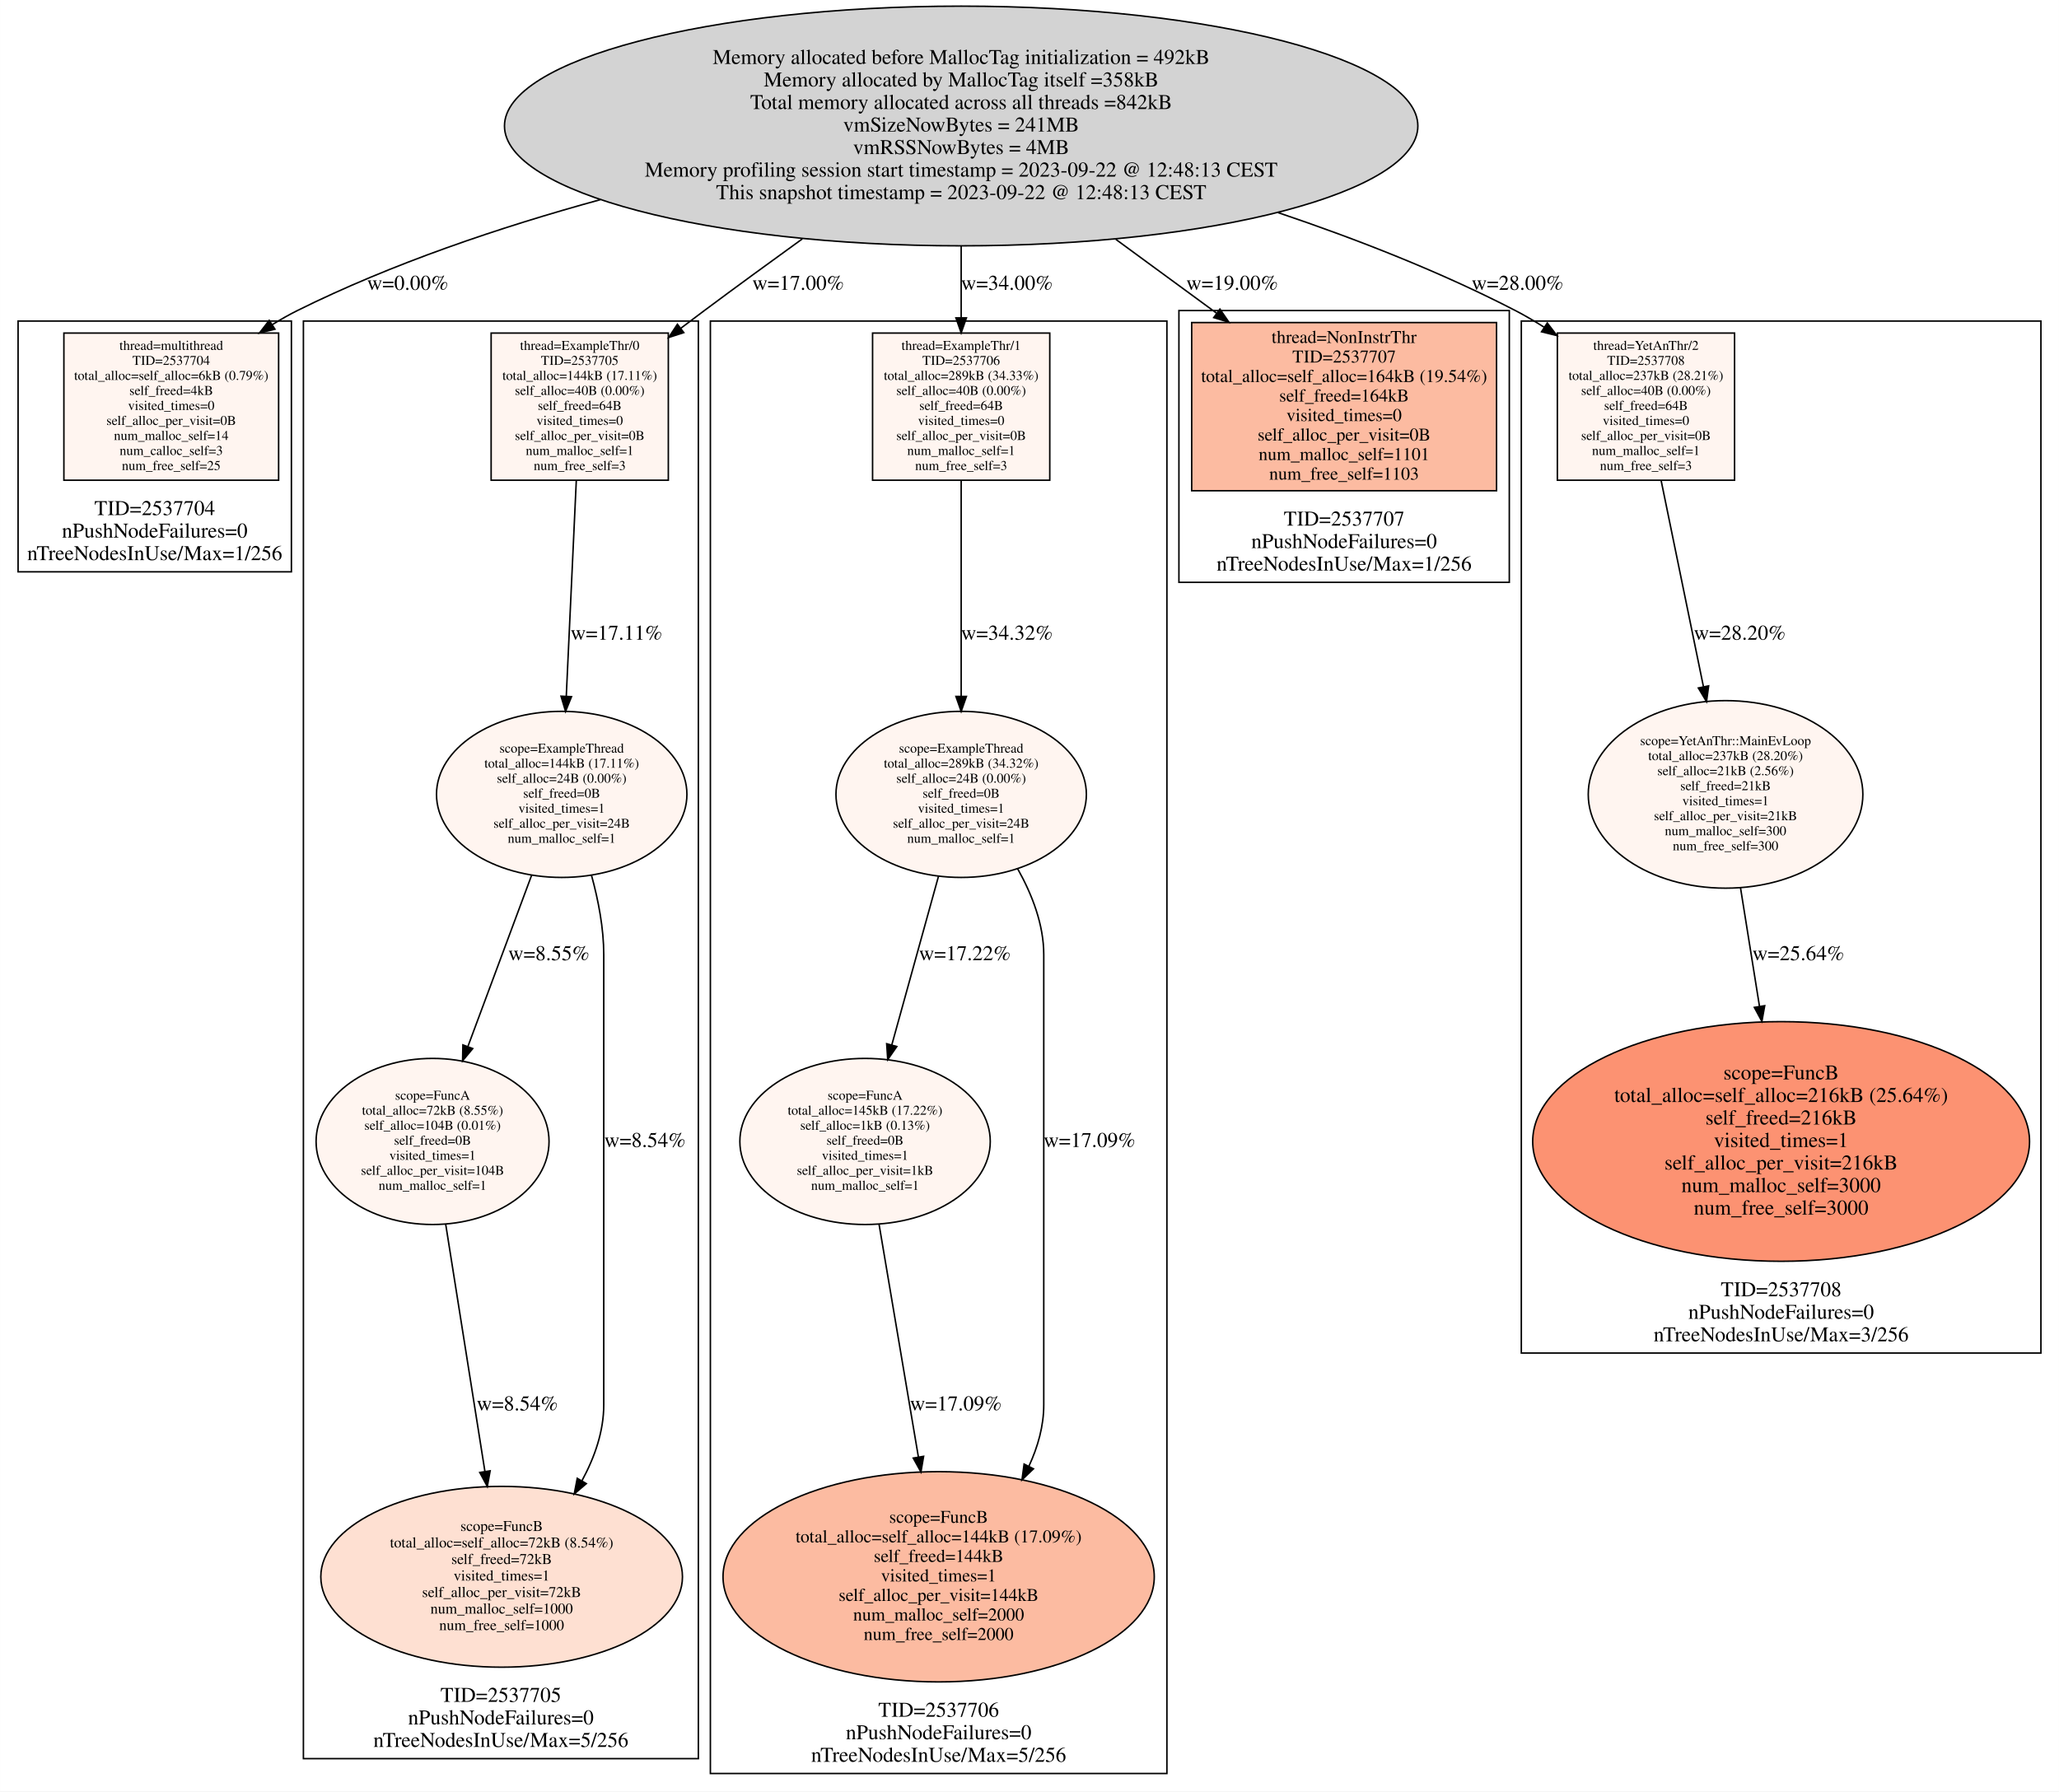
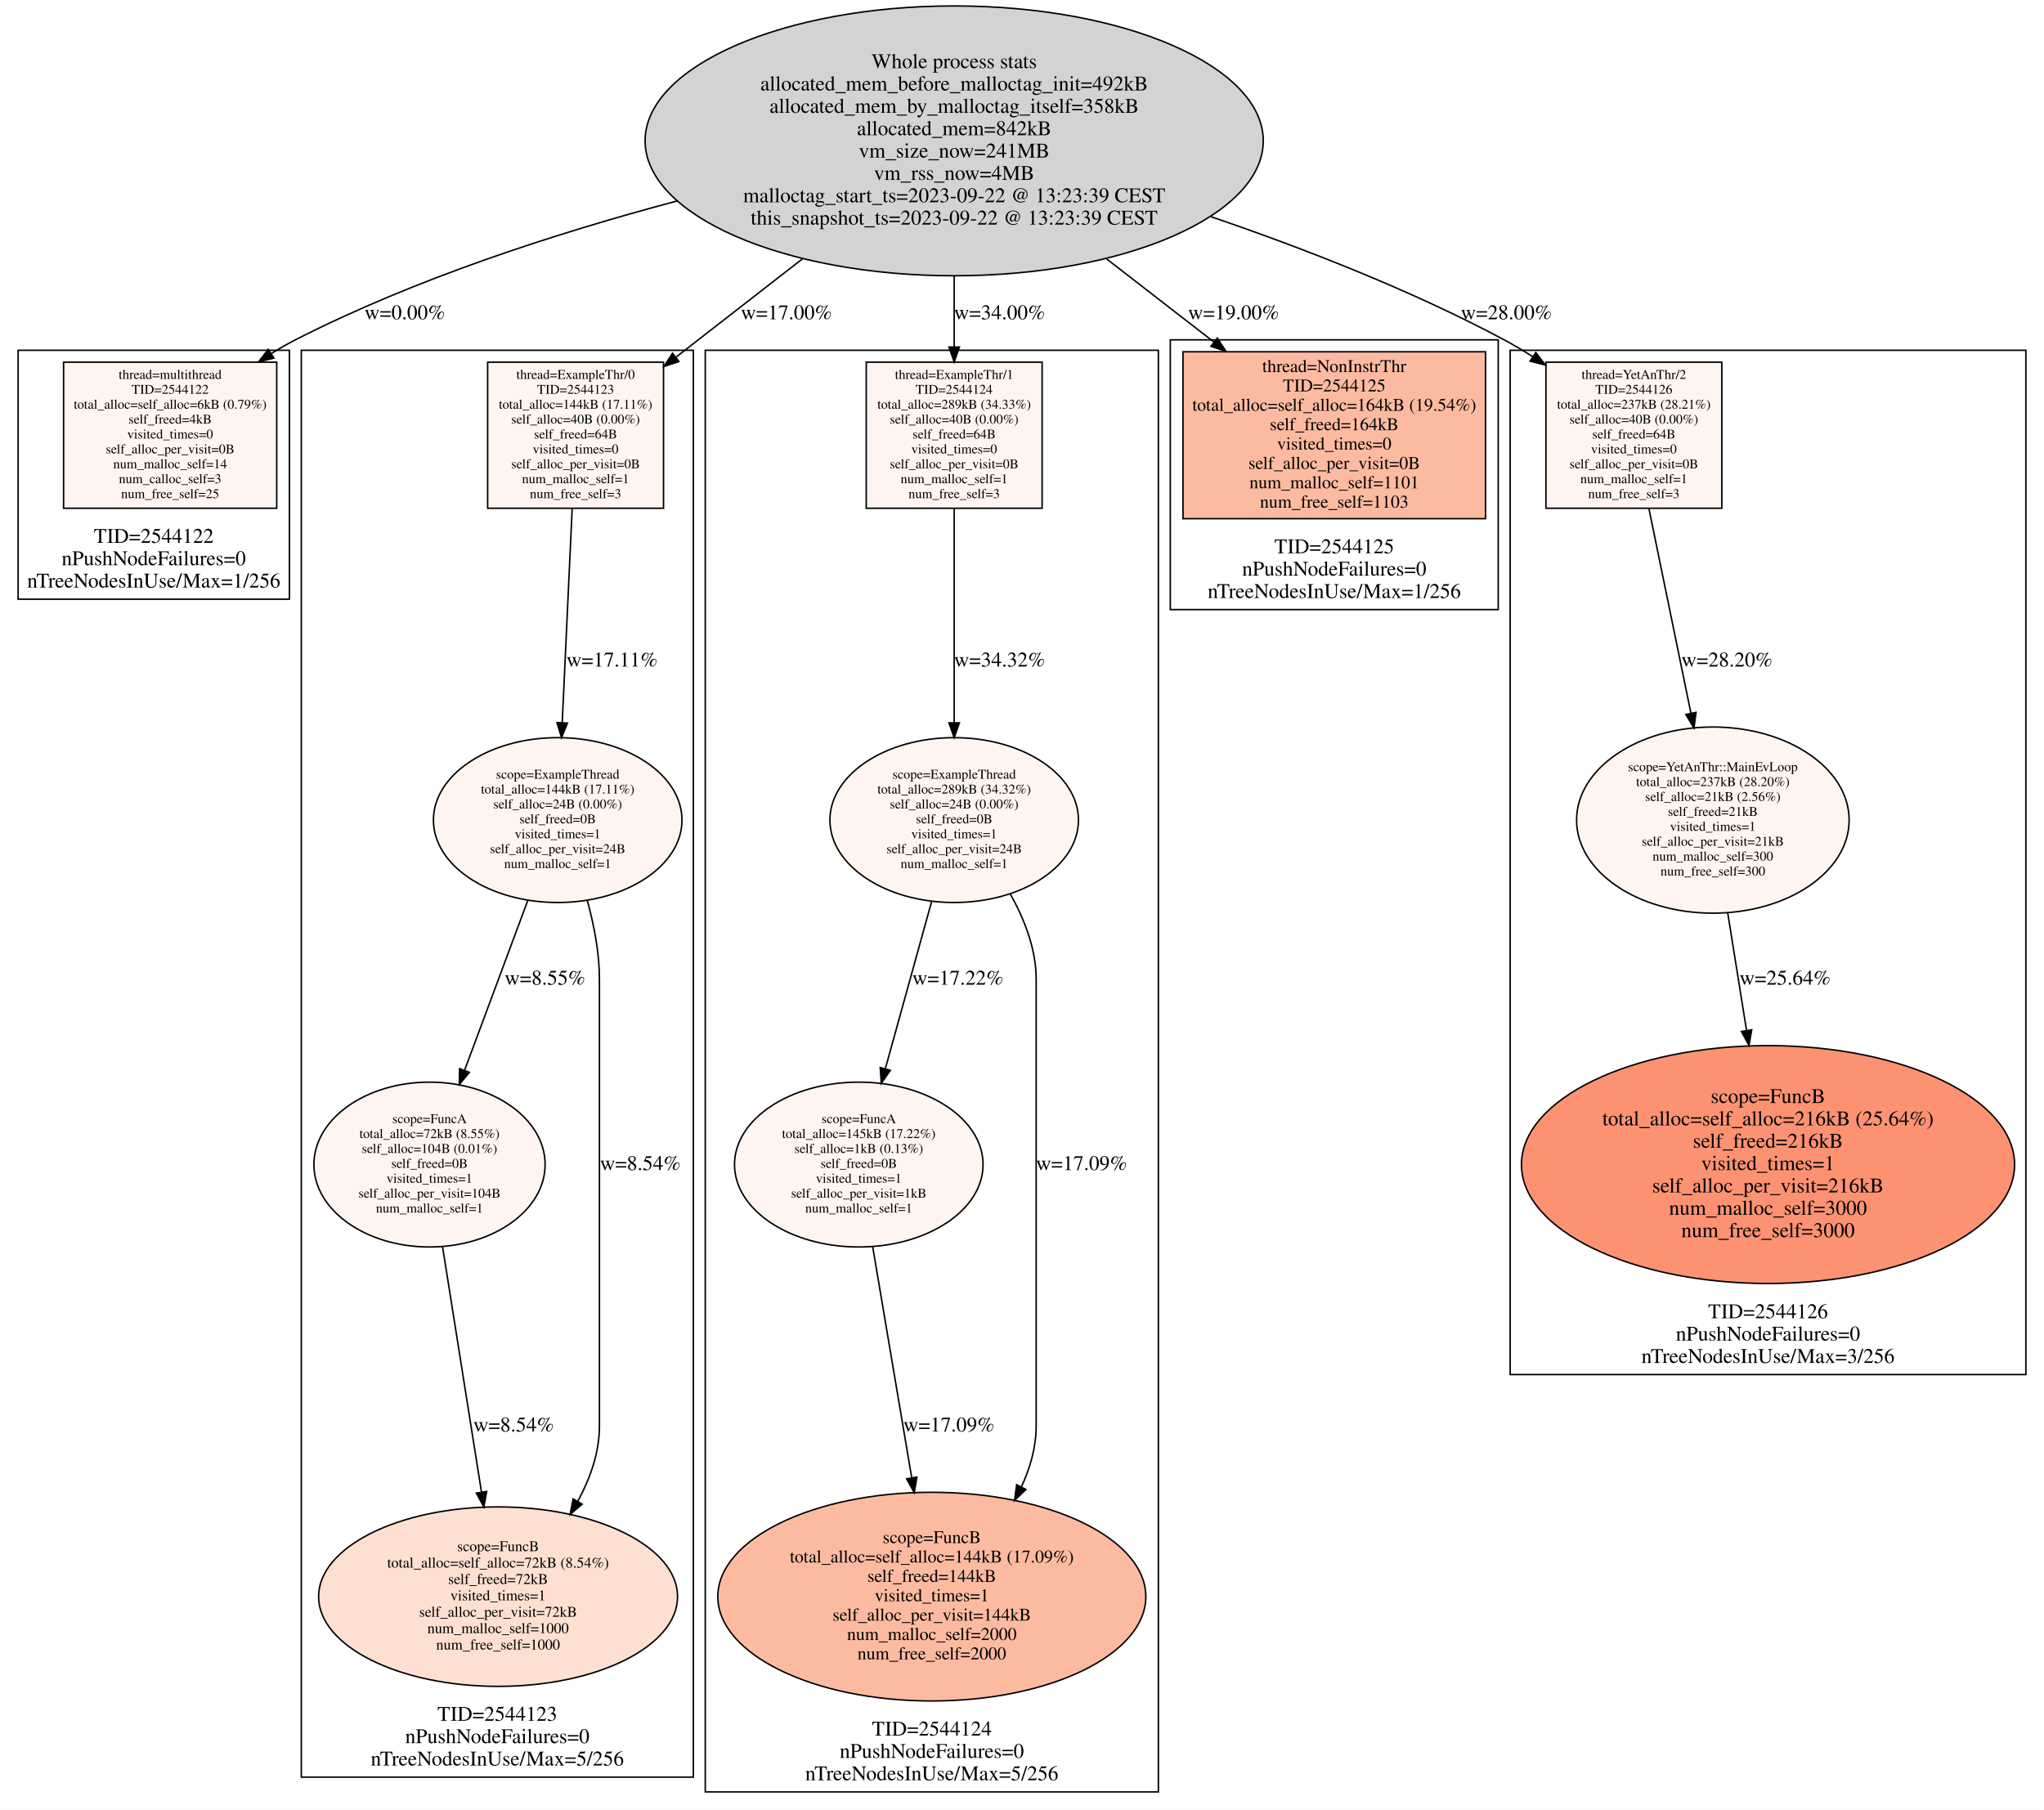
- <svg xmlns="http://www.w3.org/2000/svg" width="1371pt" height="1193pt" viewBox="0.00 0.00 1371.00 1193.07">
-   <g id="graph0" class="graph" transform="scale(1 1) rotate(0) translate(4 1189.07)">
-     <polygon fill="#ffffff" stroke="transparent" points="-4,4 -4,-1189.07 1367,-1189.07 1367,4 -4,4" />
+ <svg xmlns="http://www.w3.org/2000/svg" width="1371pt" height="1214pt" viewBox="0.00 0.00 1371.00 1214.28">
+   <g id="graph0" class="graph" transform="scale(1 1) rotate(0) translate(4 1210.283)">
+     <polygon fill="#ffffff" stroke="transparent" points="-4,4 -4,-1210.283 1367,-1210.283 1367,4 -4,4" />
    <g id="clust1" class="cluster">
      <polygon fill="none" stroke="#000000" points="8,-808.264 8,-975.264 190,-975.264 190,-808.264 8,-808.264" />
-       <text text-anchor="middle" x="99" y="-846.064" font-family="Times,serif" font-size="14.00" fill="#000000">TID=2537704</text>
+       <text text-anchor="middle" x="99" y="-846.064" font-family="Times,serif" font-size="14.00" fill="#000000">TID=2544122</text>
      <text text-anchor="middle" x="99" y="-831.064" font-family="Times,serif" font-size="14.00" fill="#000000">nPushNodeFailures=0</text>
      <text text-anchor="middle" x="99" y="-816.064" font-family="Times,serif" font-size="14.00" fill="#000000">nTreeNodesInUse/Max=1/256</text>
    </g>
    <g id="clust2" class="cluster">
      <polygon fill="none" stroke="#000000" points="198,-17.899 198,-975.264 461,-975.264 461,-17.899 198,-17.899" />
-       <text text-anchor="middle" x="329.5" y="-55.7" font-family="Times,serif" font-size="14.00" fill="#000000">TID=2537705</text>
+       <text text-anchor="middle" x="329.5" y="-55.7" font-family="Times,serif" font-size="14.00" fill="#000000">TID=2544123</text>
      <text text-anchor="middle" x="329.5" y="-40.7" font-family="Times,serif" font-size="14.00" fill="#000000">nPushNodeFailures=0</text>
      <text text-anchor="middle" x="329.5" y="-25.7" font-family="Times,serif" font-size="14.00" fill="#000000">nTreeNodesInUse/Max=5/256</text>
    </g>
    <g id="clust3" class="cluster">
      <polygon fill="none" stroke="#000000" points="469,-8 469,-975.264 773,-975.264 773,-8 469,-8" />
-       <text text-anchor="middle" x="621" y="-45.8" font-family="Times,serif" font-size="14.00" fill="#000000">TID=2537706</text>
+       <text text-anchor="middle" x="621" y="-45.8" font-family="Times,serif" font-size="14.00" fill="#000000">TID=2544124</text>
      <text text-anchor="middle" x="621" y="-30.8" font-family="Times,serif" font-size="14.00" fill="#000000">nPushNodeFailures=0</text>
      <text text-anchor="middle" x="621" y="-15.8" font-family="Times,serif" font-size="14.00" fill="#000000">nTreeNodesInUse/Max=5/256</text>
    </g>
    <g id="clust4" class="cluster">
      <polygon fill="none" stroke="#000000" points="781,-801.264 781,-982.264 1001,-982.264 1001,-801.264 781,-801.264" />
-       <text text-anchor="middle" x="891" y="-839.064" font-family="Times,serif" font-size="14.00" fill="#000000">TID=2537707</text>
+       <text text-anchor="middle" x="891" y="-839.064" font-family="Times,serif" font-size="14.00" fill="#000000">TID=2544125</text>
      <text text-anchor="middle" x="891" y="-824.064" font-family="Times,serif" font-size="14.00" fill="#000000">nPushNodeFailures=0</text>
      <text text-anchor="middle" x="891" y="-809.064" font-family="Times,serif" font-size="14.00" fill="#000000">nTreeNodesInUse/Max=1/256</text>
    </g>
    <g id="clust5" class="cluster">
      <polygon fill="none" stroke="#000000" points="1009,-288.007 1009,-975.264 1355,-975.264 1355,-288.007 1009,-288.007" />
-       <text text-anchor="middle" x="1182" y="-325.807" font-family="Times,serif" font-size="14.00" fill="#000000">TID=2537708</text>
+       <text text-anchor="middle" x="1182" y="-325.807" font-family="Times,serif" font-size="14.00" fill="#000000">TID=2544126</text>
      <text text-anchor="middle" x="1182" y="-310.807" font-family="Times,serif" font-size="14.00" fill="#000000">nPushNodeFailures=0</text>
      <text text-anchor="middle" x="1182" y="-295.807" font-family="Times,serif" font-size="14.00" fill="#000000">nTreeNodesInUse/Max=3/256</text>
    </g>
    <g id="node1" class="node">
-       <ellipse fill="#d3d3d3" stroke="#000000" cx="636" cy="-1105.167" rx="304.112" ry="79.806" />
-       <text text-anchor="middle" x="636" y="-1146.467" font-family="Times,serif" font-size="14.00" fill="#000000">Memory allocated before MallocTag initialization = 492kB</text>
-       <text text-anchor="middle" x="636" y="-1131.467" font-family="Times,serif" font-size="14.00" fill="#000000">Memory allocated by MallocTag itself =358kB</text>
-       <text text-anchor="middle" x="636" y="-1116.467" font-family="Times,serif" font-size="14.00" fill="#000000">Total memory allocated across all threads =842kB</text>
-       <text text-anchor="middle" x="636" y="-1101.467" font-family="Times,serif" font-size="14.00" fill="#000000">vmSizeNowBytes = 241MB</text>
-       <text text-anchor="middle" x="636" y="-1086.467" font-family="Times,serif" font-size="14.00" fill="#000000">vmRSSNowBytes = 4MB</text>
-       <text text-anchor="middle" x="636" y="-1071.467" font-family="Times,serif" font-size="14.00" fill="#000000">Memory profiling session start timestamp = 2023-09-22 @ 12:48:13 CEST</text>
-       <text text-anchor="middle" x="636" y="-1056.467" font-family="Times,serif" font-size="14.00" fill="#000000">This snapshot timestamp = 2023-09-22 @ 12:48:13 CEST</text>
+       <ellipse fill="#d3d3d3" stroke="#000000" cx="636" cy="-1115.774" rx="207.365" ry="90.519" />
+       <text text-anchor="middle" x="636" y="-1164.574" font-family="Times,serif" font-size="14.00" fill="#000000">Whole process stats</text>
+       <text text-anchor="middle" x="636" y="-1149.574" font-family="Times,serif" font-size="14.00" fill="#000000">allocated_mem_before_malloctag_init=492kB</text>
+       <text text-anchor="middle" x="636" y="-1134.574" font-family="Times,serif" font-size="14.00" fill="#000000">allocated_mem_by_malloctag_itself=358kB</text>
+       <text text-anchor="middle" x="636" y="-1119.574" font-family="Times,serif" font-size="14.00" fill="#000000">allocated_mem=842kB</text>
+       <text text-anchor="middle" x="636" y="-1104.574" font-family="Times,serif" font-size="14.00" fill="#000000">vm_size_now=241MB</text>
+       <text text-anchor="middle" x="636" y="-1089.574" font-family="Times,serif" font-size="14.00" fill="#000000">vm_rss_now=4MB</text>
+       <text text-anchor="middle" x="636" y="-1074.574" font-family="Times,serif" font-size="14.00" fill="#000000">malloctag_start_ts=2023-09-22 @ 13:23:39 CEST</text>
+       <text text-anchor="middle" x="636" y="-1059.574" font-family="Times,serif" font-size="14.00" fill="#000000">this_snapshot_ts=2023-09-22 @ 13:23:39 CEST</text>
    </g>
    <g id="node2" class="node">
      <polygon fill="#fff5f0" stroke="#000000" points="181.5,-967.264 38.5,-967.264 38.5,-869.264 181.5,-869.264 181.5,-967.264" />
      <text text-anchor="middle" x="110" y="-956.064" font-family="Times,serif" font-size="9.00" fill="#000000">thread=multithread</text>
-       <text text-anchor="middle" x="110" y="-946.064" font-family="Times,serif" font-size="9.00" fill="#000000">TID=2537704</text>
+       <text text-anchor="middle" x="110" y="-946.064" font-family="Times,serif" font-size="9.00" fill="#000000">TID=2544122</text>
      <text text-anchor="middle" x="110" y="-936.064" font-family="Times,serif" font-size="9.00" fill="#000000">total_alloc=self_alloc=6kB (0.79%)</text>
      <text text-anchor="middle" x="110" y="-926.064" font-family="Times,serif" font-size="9.00" fill="#000000">self_freed=4kB</text>
      <text text-anchor="middle" x="110" y="-916.064" font-family="Times,serif" font-size="9.00" fill="#000000">visited_times=0</text>
      <text text-anchor="middle" x="110" y="-906.064" font-family="Times,serif" font-size="9.00" fill="#000000">self_alloc_per_visit=0B</text>
      <text text-anchor="middle" x="110" y="-896.064" font-family="Times,serif" font-size="9.00" fill="#000000">num_malloc_self=14</text>
      <text text-anchor="middle" x="110" y="-886.064" font-family="Times,serif" font-size="9.00" fill="#000000">num_calloc_self=3</text>
      <text text-anchor="middle" x="110" y="-876.064" font-family="Times,serif" font-size="9.00" fill="#000000">num_free_self=25</text>
    </g>
    <g id="edge1" class="edge">
-       <path fill="none" stroke="#000000" d="M395.875,-1056.142C328.612,-1037.721 256.769,-1013.452 194,-982.264 188.397,-979.48 182.795,-976.301 177.294,-972.882" />
-       <polygon fill="#000000" stroke="#000000" points="179.039,-969.842 168.746,-967.333 175.228,-975.714 179.039,-969.842" />
+       <path fill="none" stroke="#000000" d="M450.216,-1075.475C368.973,-1053.897 274.133,-1023.192 194,-982.264 188.666,-979.539 183.324,-976.468 178.065,-973.182" />
+       <polygon fill="#000000" stroke="#000000" points="179.596,-970.003 169.308,-967.474 175.774,-975.867 179.596,-970.003" />
      <text text-anchor="middle" x="267.5" y="-996.064" font-family="Times,serif" font-size="14.00" fill="#000000">w=0.00%</text>
    </g>
    <g id="node3" class="node">
      <polygon fill="#fff5f0" stroke="#000000" points="441,-967.264 323,-967.264 323,-869.264 441,-869.264 441,-967.264" />
      <text text-anchor="middle" x="382" y="-956.064" font-family="Times,serif" font-size="9.00" fill="#000000">thread=ExampleThr/0</text>
-       <text text-anchor="middle" x="382" y="-946.064" font-family="Times,serif" font-size="9.00" fill="#000000">TID=2537705</text>
+       <text text-anchor="middle" x="382" y="-946.064" font-family="Times,serif" font-size="9.00" fill="#000000">TID=2544123</text>
      <text text-anchor="middle" x="382" y="-936.064" font-family="Times,serif" font-size="9.00" fill="#000000">total_alloc=144kB (17.11%)</text>
      <text text-anchor="middle" x="382" y="-926.064" font-family="Times,serif" font-size="9.00" fill="#000000">self_alloc=40B (0.00%)</text>
      <text text-anchor="middle" x="382" y="-916.064" font-family="Times,serif" font-size="9.00" fill="#000000">self_freed=64B</text>
      <text text-anchor="middle" x="382" y="-906.064" font-family="Times,serif" font-size="9.00" fill="#000000">visited_times=0</text>
      <text text-anchor="middle" x="382" y="-896.064" font-family="Times,serif" font-size="9.00" fill="#000000">self_alloc_per_visit=0B</text>
      <text text-anchor="middle" x="382" y="-886.064" font-family="Times,serif" font-size="9.00" fill="#000000">num_malloc_self=1</text>
      <text text-anchor="middle" x="382" y="-876.064" font-family="Times,serif" font-size="9.00" fill="#000000">num_free_self=3</text>
    </g>
    <g id="edge6" class="edge">
-       <path fill="none" stroke="#000000" d="M530.237,-1029.997C508.561,-1014.354 485.967,-997.875 465,-982.264 459.924,-978.484 454.695,-974.55 449.448,-970.574" />
-       <polygon fill="#000000" stroke="#000000" points="451.287,-967.575 441.209,-964.306 447.048,-973.146 451.287,-967.575" />
-       <text text-anchor="middle" x="527.5" y="-996.064" font-family="Times,serif" font-size="14.00" fill="#000000">w=17.00%</text>
+       <path fill="none" stroke="#000000" d="M534.517,-1036.861C505.841,-1014.562 475.353,-990.855 449.234,-970.545" />
+       <polygon fill="#000000" stroke="#000000" points="451.318,-967.732 441.276,-964.357 447.021,-973.258 451.318,-967.732" />
+       <text text-anchor="middle" x="523.5" y="-996.064" font-family="Times,serif" font-size="14.00" fill="#000000">w=17.00%</text>
    </g>
    <g id="node7" class="node">
      <polygon fill="#fff5f0" stroke="#000000" points="695,-967.264 577,-967.264 577,-869.264 695,-869.264 695,-967.264" />
      <text text-anchor="middle" x="636" y="-956.064" font-family="Times,serif" font-size="9.00" fill="#000000">thread=ExampleThr/1</text>
-       <text text-anchor="middle" x="636" y="-946.064" font-family="Times,serif" font-size="9.00" fill="#000000">TID=2537706</text>
+       <text text-anchor="middle" x="636" y="-946.064" font-family="Times,serif" font-size="9.00" fill="#000000">TID=2544124</text>
      <text text-anchor="middle" x="636" y="-936.064" font-family="Times,serif" font-size="9.00" fill="#000000">total_alloc=289kB (34.33%)</text>
      <text text-anchor="middle" x="636" y="-926.064" font-family="Times,serif" font-size="9.00" fill="#000000">self_alloc=40B (0.00%)</text>
      <text text-anchor="middle" x="636" y="-916.064" font-family="Times,serif" font-size="9.00" fill="#000000">self_freed=64B</text>
      <text text-anchor="middle" x="636" y="-906.064" font-family="Times,serif" font-size="9.00" fill="#000000">visited_times=0</text>
      <text text-anchor="middle" x="636" y="-896.064" font-family="Times,serif" font-size="9.00" fill="#000000">self_alloc_per_visit=0B</text>
      <text text-anchor="middle" x="636" y="-886.064" font-family="Times,serif" font-size="9.00" fill="#000000">num_malloc_self=1</text>
      <text text-anchor="middle" x="636" y="-876.064" font-family="Times,serif" font-size="9.00" fill="#000000">num_free_self=3</text>
    </g>
    <g id="edge11" class="edge">
-       <path fill="none" stroke="#000000" d="M636,-1025.09C636,-1009.151 636,-992.681 636,-977.588" />
-       <polygon fill="#000000" stroke="#000000" points="639.5,-977.383 636,-967.383 632.5,-977.383 639.5,-977.383" />
+       <path fill="none" stroke="#000000" d="M636,-1025.112C636,-1008.962 636,-992.522 636,-977.534" />
+       <polygon fill="#000000" stroke="#000000" points="639.5,-977.412 636,-967.412 632.5,-977.412 639.5,-977.412" />
      <text text-anchor="middle" x="666.5" y="-996.064" font-family="Times,serif" font-size="14.00" fill="#000000">w=34.00%</text>
    </g>
    <g id="node11" class="node">
      <polygon fill="#fcbba1" stroke="#000000" points="992.5,-974.264 789.5,-974.264 789.5,-862.264 992.5,-862.264 992.5,-974.264" />
      <text text-anchor="middle" x="891" y="-960.664" font-family="Times,serif" font-size="12.00" fill="#000000">thread=NonInstrThr</text>
-       <text text-anchor="middle" x="891" y="-947.664" font-family="Times,serif" font-size="12.00" fill="#000000">TID=2537707</text>
+       <text text-anchor="middle" x="891" y="-947.664" font-family="Times,serif" font-size="12.00" fill="#000000">TID=2544125</text>
      <text text-anchor="middle" x="891" y="-934.664" font-family="Times,serif" font-size="12.00" fill="#000000">total_alloc=self_alloc=164kB (19.54%)</text>
      <text text-anchor="middle" x="891" y="-921.664" font-family="Times,serif" font-size="12.00" fill="#000000">self_freed=164kB</text>
      <text text-anchor="middle" x="891" y="-908.664" font-family="Times,serif" font-size="12.00" fill="#000000">visited_times=0</text>
      <text text-anchor="middle" x="891" y="-895.664" font-family="Times,serif" font-size="12.00" fill="#000000">self_alloc_per_visit=0B</text>
      <text text-anchor="middle" x="891" y="-882.664" font-family="Times,serif" font-size="12.00" fill="#000000">num_malloc_self=1101</text>
      <text text-anchor="middle" x="891" y="-869.664" font-family="Times,serif" font-size="12.00" fill="#000000">num_free_self=1103</text>
    </g>
    <g id="edge12" class="edge">
-       <path fill="none" stroke="#000000" d="M738.983,-1029.685C761.291,-1013.335 784.639,-996.222 806.155,-980.452" />
-       <polygon fill="#000000" stroke="#000000" points="808.309,-983.212 814.305,-974.478 804.171,-977.567 808.309,-983.212" />
-       <text text-anchor="middle" x="816.5" y="-996.064" font-family="Times,serif" font-size="14.00" fill="#000000">w=19.00%</text>
+       <path fill="none" stroke="#000000" d="M737.882,-1036.861C761.956,-1018.215 787.302,-998.583 810.29,-980.777" />
+       <polygon fill="#000000" stroke="#000000" points="812.555,-983.451 818.318,-974.56 808.269,-977.916 812.555,-983.451" />
+       <text text-anchor="middle" x="823.5" y="-996.064" font-family="Times,serif" font-size="14.00" fill="#000000">w=19.00%</text>
    </g>
    <g id="node12" class="node">
      <polygon fill="#fff5f0" stroke="#000000" points="1151,-967.264 1033,-967.264 1033,-869.264 1151,-869.264 1151,-967.264" />
      <text text-anchor="middle" x="1092" y="-956.064" font-family="Times,serif" font-size="9.00" fill="#000000">thread=YetAnThr/2</text>
-       <text text-anchor="middle" x="1092" y="-946.064" font-family="Times,serif" font-size="9.00" fill="#000000">TID=2537708</text>
+       <text text-anchor="middle" x="1092" y="-946.064" font-family="Times,serif" font-size="9.00" fill="#000000">TID=2544126</text>
      <text text-anchor="middle" x="1092" y="-936.064" font-family="Times,serif" font-size="9.00" fill="#000000">total_alloc=237kB (28.21%)</text>
      <text text-anchor="middle" x="1092" y="-926.064" font-family="Times,serif" font-size="9.00" fill="#000000">self_alloc=40B (0.00%)</text>
      <text text-anchor="middle" x="1092" y="-916.064" font-family="Times,serif" font-size="9.00" fill="#000000">self_freed=64B</text>
      <text text-anchor="middle" x="1092" y="-906.064" font-family="Times,serif" font-size="9.00" fill="#000000">visited_times=0</text>
      <text text-anchor="middle" x="1092" y="-896.064" font-family="Times,serif" font-size="9.00" fill="#000000">self_alloc_per_visit=0B</text>
      <text text-anchor="middle" x="1092" y="-886.064" font-family="Times,serif" font-size="9.00" fill="#000000">num_malloc_self=1</text>
      <text text-anchor="middle" x="1092" y="-876.064" font-family="Times,serif" font-size="9.00" fill="#000000">num_free_self=3</text>
    </g>
    <g id="edge15" class="edge">
-       <path fill="none" stroke="#000000" d="M847.053,-1047.469C899.967,-1029.621 955.684,-1007.805 1005,-982.264 1011.41,-978.944 1017.86,-975.175 1024.193,-971.167" />
-       <polygon fill="#000000" stroke="#000000" points="1026.29,-973.978 1032.741,-965.574 1022.457,-968.121 1026.29,-973.978" />
+       <path fill="none" stroke="#000000" d="M808.009,-1064.986C871.636,-1043.266 943.26,-1015.251 1005,-982.264 1011.367,-978.862 1017.787,-975.036 1024.1,-970.99" />
+       <polygon fill="#000000" stroke="#000000" points="1026.213,-973.789 1032.626,-965.356 1022.353,-967.949 1026.213,-973.789" />
      <text text-anchor="middle" x="1006.5" y="-996.064" font-family="Times,serif" font-size="14.00" fill="#000000">w=28.00%</text>
    </g>
    <g id="node4" class="node">
      <ellipse fill="#fff5f0" stroke="#000000" cx="370" cy="-660.039" rx="83.377" ry="55.309" />
      <text text-anchor="middle" x="370" y="-687.839" font-family="Times,serif" font-size="9.00" fill="#000000">scope=ExampleThread</text>
      <text text-anchor="middle" x="370" y="-677.839" font-family="Times,serif" font-size="9.00" fill="#000000">total_alloc=144kB (17.11%)</text>
      <text text-anchor="middle" x="370" y="-667.839" font-family="Times,serif" font-size="9.00" fill="#000000">self_alloc=24B (0.00%)</text>
      <text text-anchor="middle" x="370" y="-657.839" font-family="Times,serif" font-size="9.00" fill="#000000">self_freed=0B</text>
      <text text-anchor="middle" x="370" y="-647.839" font-family="Times,serif" font-size="9.00" fill="#000000">visited_times=1</text>
      <text text-anchor="middle" x="370" y="-637.839" font-family="Times,serif" font-size="9.00" fill="#000000">self_alloc_per_visit=24B</text>
      <text text-anchor="middle" x="370" y="-627.839" font-family="Times,serif" font-size="9.00" fill="#000000">num_malloc_self=1</text>
    </g>
    <g id="edge2" class="edge">
      <path fill="none" stroke="#000000" d="M379.715,-869.086C377.822,-828.359 375.116,-770.138 373.041,-725.476" />
      <polygon fill="#000000" stroke="#000000" points="376.529,-725.128 372.568,-715.301 369.536,-725.452 376.529,-725.128" />
      <text text-anchor="middle" x="406.5" y="-763.064" font-family="Times,serif" font-size="14.00" fill="#000000">w=17.11%</text>
    </g>
    <g id="node5" class="node">
      <ellipse fill="#fff5f0" stroke="#000000" cx="284" cy="-428.91" rx="77.564" ry="55.309" />
      <text text-anchor="middle" x="284" y="-456.71" font-family="Times,serif" font-size="9.00" fill="#000000">scope=FuncA</text>
      <text text-anchor="middle" x="284" y="-446.71" font-family="Times,serif" font-size="9.00" fill="#000000">total_alloc=72kB (8.55%)</text>
      <text text-anchor="middle" x="284" y="-436.71" font-family="Times,serif" font-size="9.00" fill="#000000">self_alloc=104B (0.01%)</text>
      <text text-anchor="middle" x="284" y="-426.71" font-family="Times,serif" font-size="9.00" fill="#000000">self_freed=0B</text>
      <text text-anchor="middle" x="284" y="-416.71" font-family="Times,serif" font-size="9.00" fill="#000000">visited_times=1</text>
      <text text-anchor="middle" x="284" y="-406.71" font-family="Times,serif" font-size="9.00" fill="#000000">self_alloc_per_visit=104B</text>
      <text text-anchor="middle" x="284" y="-396.71" font-family="Times,serif" font-size="9.00" fill="#000000">num_malloc_self=1</text>
    </g>
    <g id="edge3" class="edge">
      <path fill="none" stroke="#000000" d="M350.054,-606.432C337.346,-572.278 320.823,-527.874 307.482,-492.019" />
      <polygon fill="#000000" stroke="#000000" points="310.755,-490.777 303.987,-482.626 304.194,-493.219 310.755,-490.777" />
      <text text-anchor="middle" x="361.5" y="-549.613" font-family="Times,serif" font-size="14.00" fill="#000000">w=8.55%</text>
    </g>
    <g id="node6" class="node">
      <ellipse fill="#fee0d2" stroke="#000000" cx="330" cy="-139.004" rx="120.417" ry="60.208" />
      <text text-anchor="middle" x="330" y="-169.504" font-family="Times,serif" font-size="10.00" fill="#000000">scope=FuncB</text>
      <text text-anchor="middle" x="330" y="-158.504" font-family="Times,serif" font-size="10.00" fill="#000000">total_alloc=self_alloc=72kB (8.54%)</text>
      <text text-anchor="middle" x="330" y="-147.504" font-family="Times,serif" font-size="10.00" fill="#000000">self_freed=72kB</text>
      <text text-anchor="middle" x="330" y="-136.504" font-family="Times,serif" font-size="10.00" fill="#000000">visited_times=1</text>
      <text text-anchor="middle" x="330" y="-125.504" font-family="Times,serif" font-size="10.00" fill="#000000">self_alloc_per_visit=72kB</text>
      <text text-anchor="middle" x="330" y="-114.504" font-family="Times,serif" font-size="10.00" fill="#000000">num_malloc_self=1000</text>
      <text text-anchor="middle" x="330" y="-103.504" font-family="Times,serif" font-size="10.00" fill="#000000">num_free_self=1000</text>
    </g>
    <g id="edge4" class="edge">
      <path fill="none" stroke="#000000" d="M389.826,-606.181C394.423,-589.473 398,-570.841 398,-553.313 398,-553.313 398,-553.313 398,-253.507 398,-235.919 391.996,-218.674 383.556,-203.12" />
      <polygon fill="#000000" stroke="#000000" points="386.395,-201.04 378.332,-194.167 380.349,-204.568 386.395,-201.04" />
      <text text-anchor="middle" x="425.5" y="-425.21" font-family="Times,serif" font-size="14.00" fill="#000000">w=8.54%</text>
    </g>
    <g id="edge5" class="edge">
      <path fill="none" stroke="#000000" d="M292.706,-374.04C300.13,-327.256 310.844,-259.73 318.886,-209.05" />
      <polygon fill="#000000" stroke="#000000" points="322.346,-209.574 320.457,-199.149 315.433,-208.477 322.346,-209.574" />
      <text text-anchor="middle" x="340.5" y="-249.807" font-family="Times,serif" font-size="14.00" fill="#000000">w=8.54%</text>
    </g>
    <g id="node8" class="node">
      <ellipse fill="#fff5f0" stroke="#000000" cx="636" cy="-660.039" rx="83.377" ry="55.309" />
      <text text-anchor="middle" x="636" y="-687.839" font-family="Times,serif" font-size="9.00" fill="#000000">scope=ExampleThread</text>
      <text text-anchor="middle" x="636" y="-677.839" font-family="Times,serif" font-size="9.00" fill="#000000">total_alloc=289kB (34.32%)</text>
      <text text-anchor="middle" x="636" y="-667.839" font-family="Times,serif" font-size="9.00" fill="#000000">self_alloc=24B (0.00%)</text>
      <text text-anchor="middle" x="636" y="-657.839" font-family="Times,serif" font-size="9.00" fill="#000000">self_freed=0B</text>
      <text text-anchor="middle" x="636" y="-647.839" font-family="Times,serif" font-size="9.00" fill="#000000">visited_times=1</text>
      <text text-anchor="middle" x="636" y="-637.839" font-family="Times,serif" font-size="9.00" fill="#000000">self_alloc_per_visit=24B</text>
      <text text-anchor="middle" x="636" y="-627.839" font-family="Times,serif" font-size="9.00" fill="#000000">num_malloc_self=1</text>
    </g>
    <g id="edge7" class="edge">
      <path fill="none" stroke="#000000" d="M636,-869.086C636,-828.359 636,-770.138 636,-725.476" />
      <polygon fill="#000000" stroke="#000000" points="639.5,-725.301 636,-715.301 632.5,-725.301 639.5,-725.301" />
      <text text-anchor="middle" x="666.5" y="-763.064" font-family="Times,serif" font-size="14.00" fill="#000000">w=34.32%</text>
    </g>
    <g id="node9" class="node">
      <ellipse fill="#fff5f0" stroke="#000000" cx="572" cy="-428.91" rx="83.377" ry="55.309" />
      <text text-anchor="middle" x="572" y="-456.71" font-family="Times,serif" font-size="9.00" fill="#000000">scope=FuncA</text>
      <text text-anchor="middle" x="572" y="-446.71" font-family="Times,serif" font-size="9.00" fill="#000000">total_alloc=145kB (17.22%)</text>
      <text text-anchor="middle" x="572" y="-436.71" font-family="Times,serif" font-size="9.00" fill="#000000">self_alloc=1kB (0.13%)</text>
      <text text-anchor="middle" x="572" y="-426.71" font-family="Times,serif" font-size="9.00" fill="#000000">self_freed=0B</text>
      <text text-anchor="middle" x="572" y="-416.71" font-family="Times,serif" font-size="9.00" fill="#000000">visited_times=1</text>
      <text text-anchor="middle" x="572" y="-406.71" font-family="Times,serif" font-size="9.00" fill="#000000">self_alloc_per_visit=1kB</text>
      <text text-anchor="middle" x="572" y="-396.71" font-family="Times,serif" font-size="9.00" fill="#000000">num_malloc_self=1</text>
    </g>
    <g id="edge8" class="edge">
      <path fill="none" stroke="#000000" d="M620.914,-605.557C611.591,-571.888 599.58,-528.51 589.793,-493.167" />
      <polygon fill="#000000" stroke="#000000" points="593.137,-492.129 587.096,-483.426 586.391,-493.997 593.137,-492.129" />
      <text text-anchor="middle" x="638.5" y="-549.613" font-family="Times,serif" font-size="14.00" fill="#000000">w=17.22%</text>
    </g>
    <g id="node10" class="node">
      <ellipse fill="#fcbba1" stroke="#000000" cx="621" cy="-139.004" rx="143.585" ry="70.007" />
      <text text-anchor="middle" x="621" y="-174.904" font-family="Times,serif" font-size="12.00" fill="#000000">scope=FuncB</text>
      <text text-anchor="middle" x="621" y="-161.904" font-family="Times,serif" font-size="12.00" fill="#000000">total_alloc=self_alloc=144kB (17.09%)</text>
      <text text-anchor="middle" x="621" y="-148.904" font-family="Times,serif" font-size="12.00" fill="#000000">self_freed=144kB</text>
      <text text-anchor="middle" x="621" y="-135.904" font-family="Times,serif" font-size="12.00" fill="#000000">visited_times=1</text>
      <text text-anchor="middle" x="621" y="-122.904" font-family="Times,serif" font-size="12.00" fill="#000000">self_alloc_per_visit=144kB</text>
      <text text-anchor="middle" x="621" y="-109.904" font-family="Times,serif" font-size="12.00" fill="#000000">num_malloc_self=2000</text>
      <text text-anchor="middle" x="621" y="-96.904" font-family="Times,serif" font-size="12.00" fill="#000000">num_free_self=2000</text>
    </g>
    <g id="edge9" class="edge">
      <path fill="none" stroke="#000000" d="M673.598,-610.532C683.266,-593.335 691,-573.324 691,-553.313 691,-553.313 691,-553.313 691,-253.507 691,-239.446 687.11,-225.65 681.163,-212.777" />
      <polygon fill="#000000" stroke="#000000" points="684.141,-210.911 676.496,-203.576 677.898,-214.077 684.141,-210.911" />
      <text text-anchor="middle" x="721.5" y="-425.21" font-family="Times,serif" font-size="14.00" fill="#000000">w=17.09%</text>
    </g>
    <g id="edge10" class="edge">
      <path fill="none" stroke="#000000" d="M581.274,-374.04C588.685,-330.195 599.175,-268.131 607.514,-218.79" />
      <polygon fill="#000000" stroke="#000000" points="610.99,-219.227 609.206,-208.783 604.088,-218.06 610.99,-219.227" />
      <text text-anchor="middle" x="632.5" y="-249.807" font-family="Times,serif" font-size="14.00" fill="#000000">w=17.09%</text>
    </g>
    <g id="node13" class="node">
      <ellipse fill="#fff5f0" stroke="#000000" cx="1145" cy="-660.039" rx="91.434" ry="62.452" />
      <text text-anchor="middle" x="1145" y="-692.839" font-family="Times,serif" font-size="9.00" fill="#000000">scope=YetAnThr::MainEvLoop</text>
      <text text-anchor="middle" x="1145" y="-682.839" font-family="Times,serif" font-size="9.00" fill="#000000">total_alloc=237kB (28.20%)</text>
      <text text-anchor="middle" x="1145" y="-672.839" font-family="Times,serif" font-size="9.00" fill="#000000">self_alloc=21kB (2.56%)</text>
      <text text-anchor="middle" x="1145" y="-662.839" font-family="Times,serif" font-size="9.00" fill="#000000">self_freed=21kB</text>
      <text text-anchor="middle" x="1145" y="-652.839" font-family="Times,serif" font-size="9.00" fill="#000000">visited_times=1</text>
      <text text-anchor="middle" x="1145" y="-642.839" font-family="Times,serif" font-size="9.00" fill="#000000">self_alloc_per_visit=21kB</text>
      <text text-anchor="middle" x="1145" y="-632.839" font-family="Times,serif" font-size="9.00" fill="#000000">num_malloc_self=300</text>
      <text text-anchor="middle" x="1145" y="-622.839" font-family="Times,serif" font-size="9.00" fill="#000000">num_free_self=300</text>
    </g>
    <g id="edge13" class="edge">
      <path fill="none" stroke="#000000" d="M1102.094,-869.086C1110.063,-830.26 1121.295,-775.533 1130.268,-731.814" />
      <polygon fill="#000000" stroke="#000000" points="1133.739,-732.31 1132.322,-721.811 1126.882,-730.903 1133.739,-732.31" />
      <text text-anchor="middle" x="1154.5" y="-763.064" font-family="Times,serif" font-size="14.00" fill="#000000">w=28.20%</text>
    </g>
    <g id="node14" class="node">
      <ellipse fill="#fc9272" stroke="#000000" cx="1182" cy="-428.91" rx="165.426" ry="79.806" />
      <text text-anchor="middle" x="1182" y="-470.21" font-family="Times,serif" font-size="14.00" fill="#000000">scope=FuncB</text>
      <text text-anchor="middle" x="1182" y="-455.21" font-family="Times,serif" font-size="14.00" fill="#000000">total_alloc=self_alloc=216kB (25.64%)</text>
      <text text-anchor="middle" x="1182" y="-440.21" font-family="Times,serif" font-size="14.00" fill="#000000">self_freed=216kB</text>
      <text text-anchor="middle" x="1182" y="-425.21" font-family="Times,serif" font-size="14.00" fill="#000000">visited_times=1</text>
      <text text-anchor="middle" x="1182" y="-410.21" font-family="Times,serif" font-size="14.00" fill="#000000">self_alloc_per_visit=216kB</text>
      <text text-anchor="middle" x="1182" y="-395.21" font-family="Times,serif" font-size="14.00" fill="#000000">num_malloc_self=3000</text>
      <text text-anchor="middle" x="1182" y="-380.21" font-family="Times,serif" font-size="14.00" fill="#000000">num_free_self=3000</text>
    </g>
    <g id="edge14" class="edge">
      <path fill="none" stroke="#000000" d="M1154.915,-598.101C1158.806,-573.794 1163.349,-545.42 1167.589,-518.931" />
      <polygon fill="#000000" stroke="#000000" points="1171.073,-519.312 1169.197,-508.884 1164.161,-518.205 1171.073,-519.312" />
      <text text-anchor="middle" x="1193.5" y="-549.613" font-family="Times,serif" font-size="14.00" fill="#000000">w=25.64%</text>
    </g>
  </g>
</svg>
